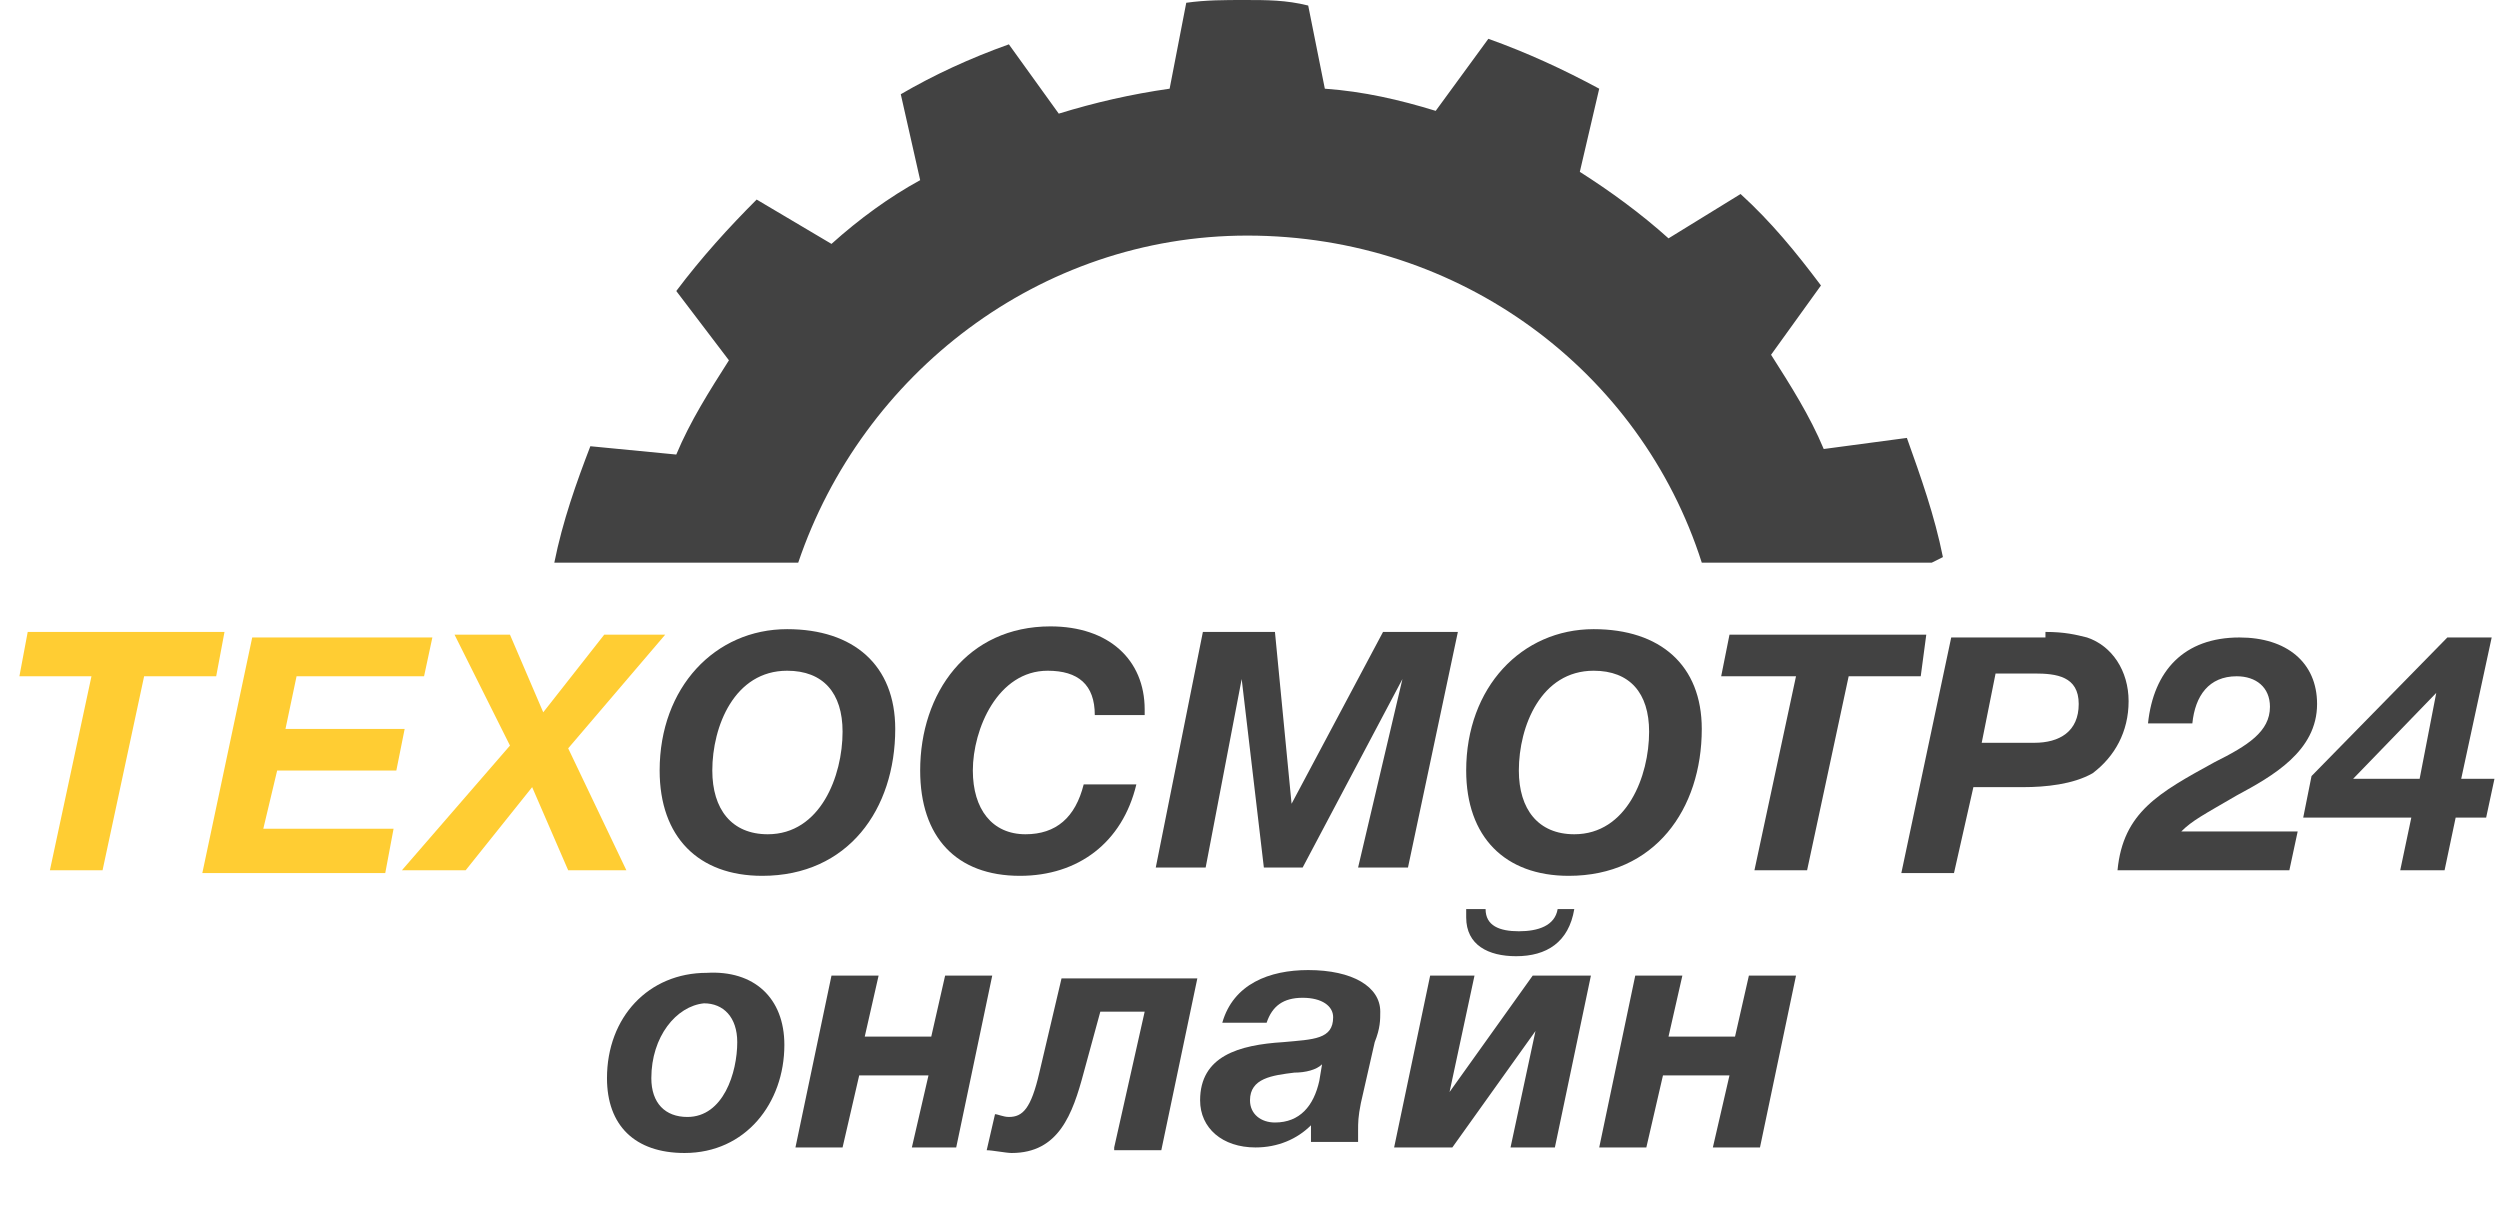
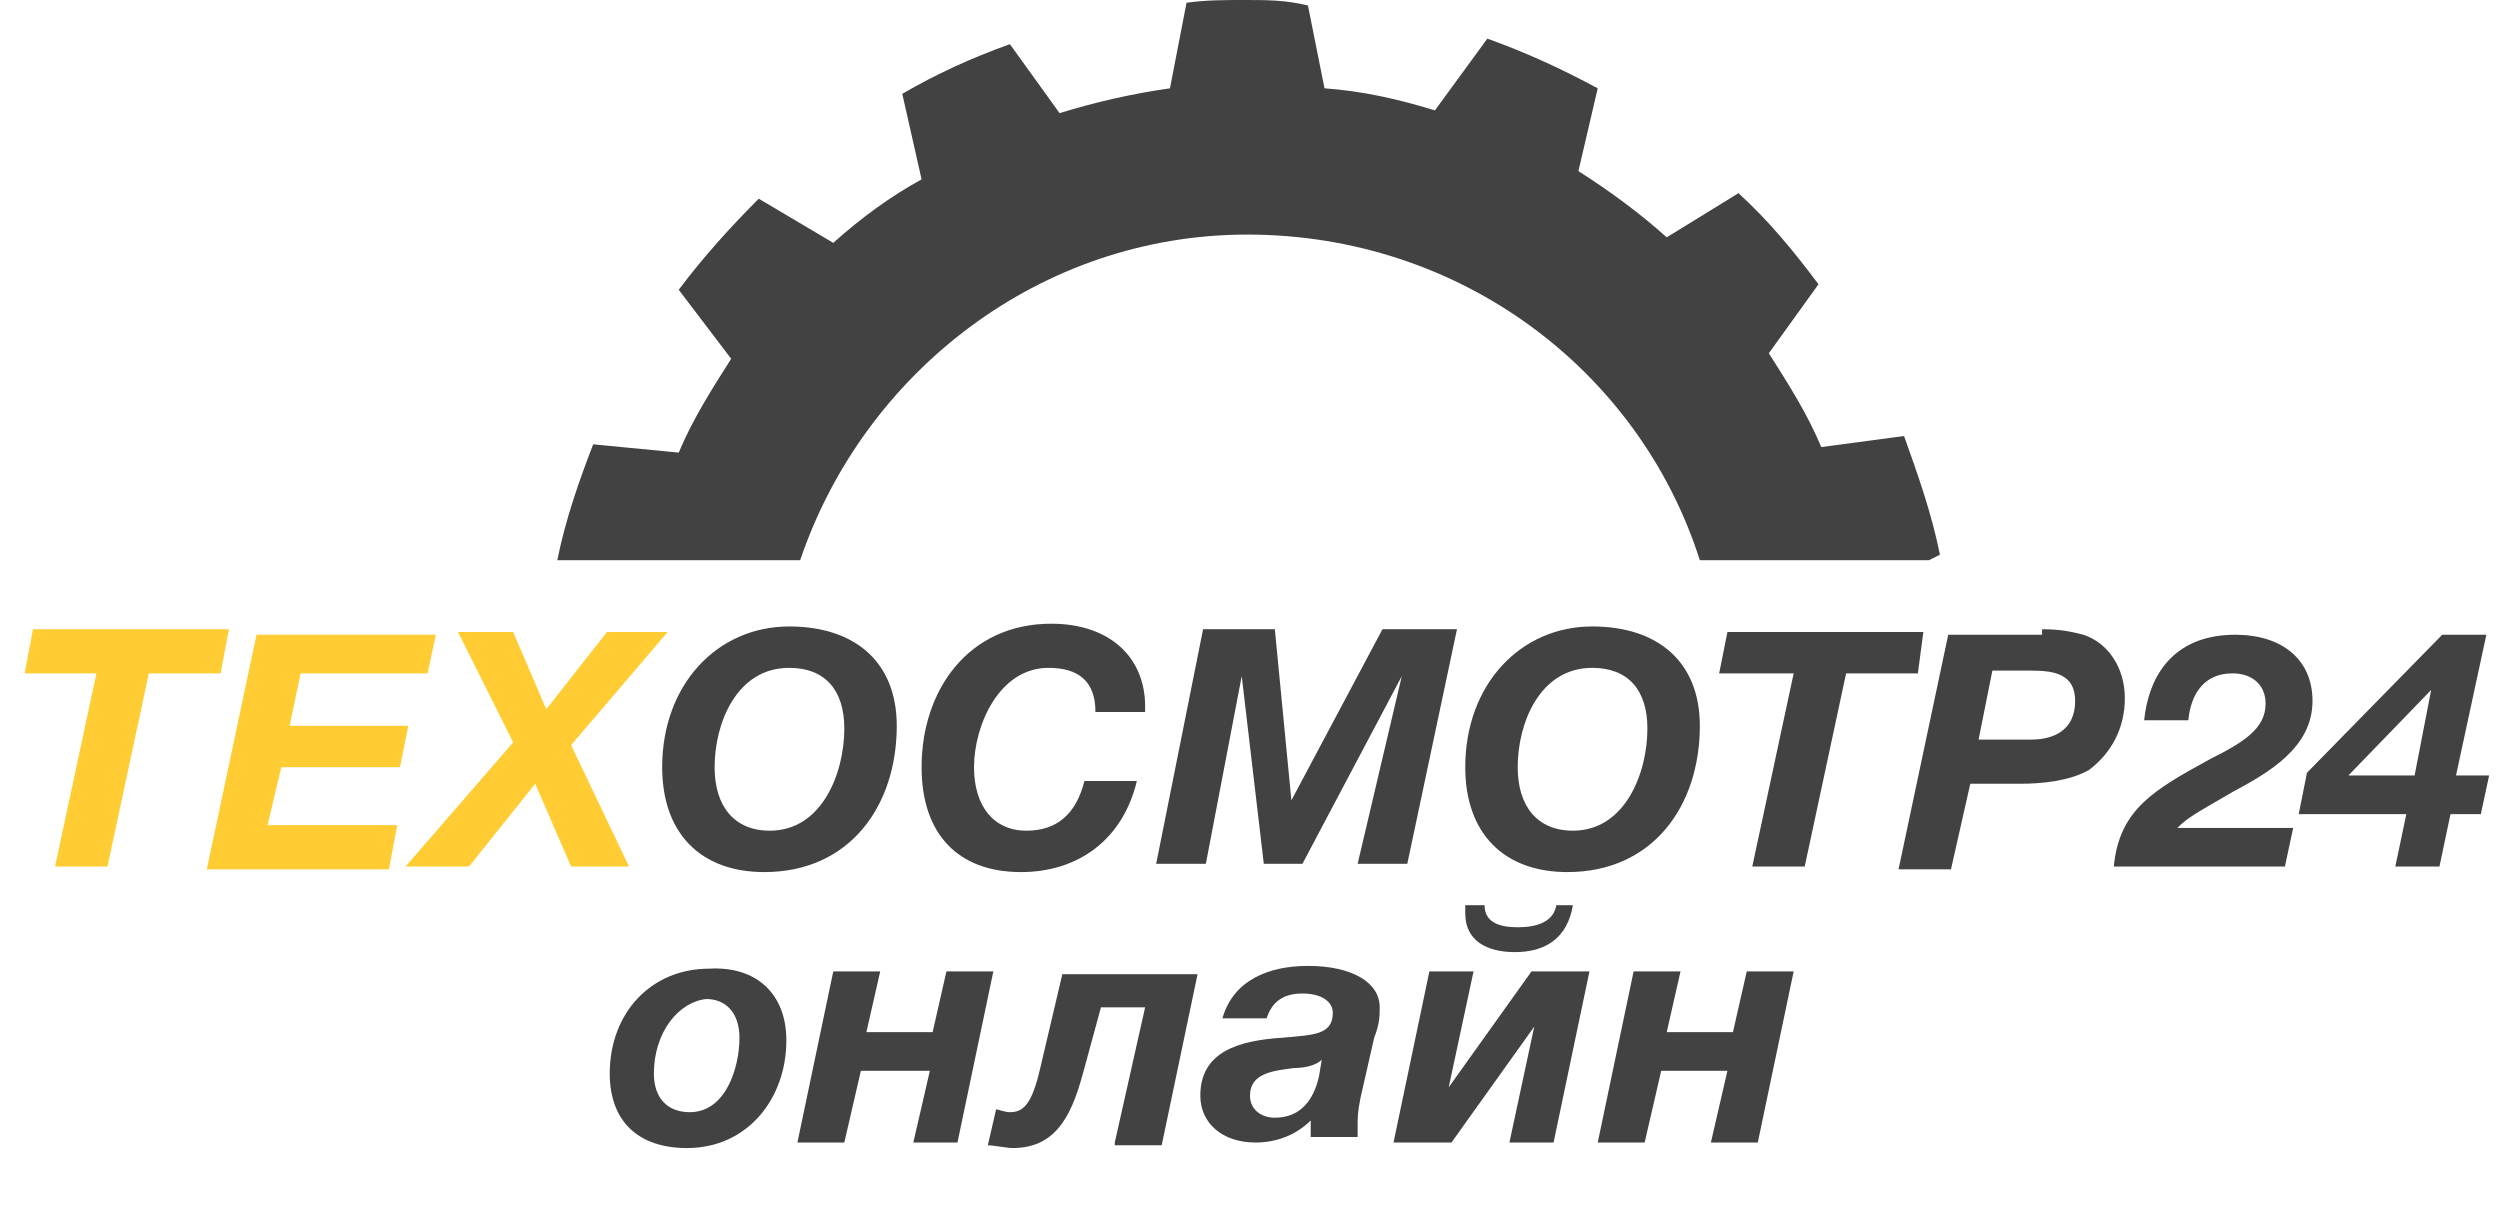
- <svg xmlns="http://www.w3.org/2000/svg" xmlns:xlink="http://www.w3.org/1999/xlink" version="1.1" id="Layer_1" x="0px" y="0px" viewBox="0 0 90.2 44" enable-background="new 0 0 90.2 44" xml:space="preserve">
+ <svg xmlns="http://www.w3.org/2000/svg" xmlns:xlink="http://www.w3.org/1999/xlink" version="1.1" id="Layer_1" x="0px" y="0px" viewBox="0 0 90.2 44" enable-background="new 0 0 90.2 44" xml:space="preserve" width="140" height="68">
  <g>
    <defs>
-       <rect id="SVGID_1_" y="0" width="90.2" height="44" />
+       <rect id="SVGID_1_" y="0" width="140" height="68" />
    </defs>
    <clipPath id="SVGID_2_">
      <use xlink:href="#SVGID_1_" overflow="visible" />
    </clipPath>
    <g clip-path="url(#SVGID_2_)">
      <path fill="#FFCD33" d="M7.8,24.4H5.2l-1.5,7H1.8l1.5-7H0.7L1,22.8h7.1L7.8,24.4z" />
      <path fill="#FFCD33" d="M15.3,24.4h-4.6l-0.4,1.9h4.3l-0.3,1.5H10l-0.5,2.1h4.7l-0.3,1.6H7.3l1.8-8.5h6.5L15.3,24.4z" />
      <path fill="#FFCD33" d="M20.5,27l2.1,4.4h-2.1l-1.3-3l-2.4,3h-2.3l3.9-4.5l-2-4h2l1.2,2.8l2.2-2.8h2.2L20.5,27z" />
    </g>
    <g clip-path="url(#SVGID_2_)">
      <path fill="#424242" d="M32.3,26.3c0,2.9-1.7,5.3-4.8,5.3c-2.3,0-3.7-1.4-3.7-3.8c0-3,2-5.1,4.6-5.1C30.8,22.7,32.3,24,32.3,26.3z     M25.7,27.8c0,1.4,0.7,2.3,2,2.3c1.9,0,2.7-2.1,2.7-3.7c0-1.4-0.7-2.2-2-2.2C26.5,24.2,25.7,26.2,25.7,27.8z" />
      <path fill="#424242" d="M36.8,31.6c-2.3,0-3.6-1.4-3.6-3.8c0-2.8,1.7-5.2,4.7-5.2c2.1,0,3.4,1.2,3.4,3v0.2h-1.8    c0-1.1-0.6-1.6-1.7-1.6c-1.8,0-2.7,2.1-2.7,3.6c0,1.4,0.7,2.3,1.9,2.3c1.1,0,1.8-0.6,2.1-1.8h1.9C40.5,30.4,38.9,31.6,36.8,31.6z" />
      <path fill="#424242" d="M43.4,22.8H46l0.6,6.2l3.3-6.2h2.7l-1.8,8.5H49l1.6-6.8l-3.6,6.8h-1.4l-0.8-6.8l-1.3,6.8h-1.8L43.4,22.8z" />
      <path fill="#424242" d="M61.4,26.3c0,2.9-1.7,5.3-4.8,5.3c-2.3,0-3.7-1.4-3.7-3.8c0-3,2-5.1,4.6-5.1C59.9,22.7,61.4,24,61.4,26.3z     M54.8,27.8c0,1.4,0.7,2.3,2,2.3c1.9,0,2.7-2.1,2.7-3.7c0-1.4-0.7-2.2-2-2.2C55.6,24.2,54.8,26.2,54.8,27.8z" />
      <path fill="#424242" d="M69.3,24.4h-2.6l-1.5,7h-1.9l1.5-7h-2.7l0.3-1.5h7.1L69.3,24.4z" />
      <path fill="#424242" d="M73.8,22.8c0.7,0,1.1,0.1,1.5,0.2c0.9,0.3,1.5,1.2,1.5,2.3c0,1.1-0.5,2-1.3,2.6c-0.7,0.4-1.7,0.5-2.5,0.5    h-1.8l-0.7,3.1h-1.9l1.8-8.5H73.8z M71.5,26.8h1.9c0.9,0,1.6-0.4,1.6-1.4c0-1-0.8-1.1-1.6-1.1H72L71.5,26.8z" />
      <path fill="#424242" d="M82.6,31.4h-6.2c0.2-2.1,1.5-2.8,3.5-3.9c1.2-0.6,2-1.1,2-2c0-0.7-0.5-1.1-1.2-1.1c-1,0-1.5,0.7-1.6,1.7    h-1.6c0.2-1.9,1.3-3.1,3.3-3.1c1.7,0,2.8,0.9,2.8,2.4c0,1.7-1.6,2.6-2.9,3.3c-1.2,0.7-1.6,0.9-2,1.3h4.2L82.6,31.4z" />
      <path fill="#424242" d="M89.7,29.5h-1.1l-0.4,1.9h-1.6l0.4-1.9h-3.9l0.3-1.5l4.9-5h1.6l-1.1,5.1H90L89.7,29.5z M87.9,25l-3,3.1    h2.4L87.9,25z" />
    </g>
    <g clip-path="url(#SVGID_2_)">
      <path fill="#424242" d="M28.3,37.7c0,2.1-1.4,3.9-3.6,3.9c-1.8,0-2.8-1-2.8-2.7c0-2.2,1.5-3.8,3.6-3.8C27.2,35,28.3,36,28.3,37.7z     M23.5,38.9c0,0.9,0.5,1.4,1.3,1.4c1.3,0,1.8-1.6,1.8-2.7c0-0.9-0.5-1.4-1.2-1.4C24.4,36.3,23.5,37.4,23.5,38.9z" />
      <path fill="#424242" d="M32.9,41.4l0.6-2.6H31l-0.6,2.6h-1.7l1.3-6.2h1.7l-0.5,2.2h2.4l0.5-2.2h1.7l-1.3,6.2H32.9z" />
      <path fill="#424242" d="M40.2,41.4l1.1-4.9h-1.6l-0.6,2.2c-0.4,1.5-0.9,2.9-2.6,2.9c-0.2,0-0.7-0.1-0.9-0.1l0.3-1.3    c0.1,0,0.3,0.1,0.5,0.1c0.5,0,0.8-0.3,1.1-1.6l0.8-3.4h4.9l-1.3,6.2H40.2z" />
      <path fill="#424242" d="M47.2,35c1.6,0,2.6,0.6,2.6,1.5c0,0.3,0,0.6-0.2,1.1l-0.5,2.2c-0.1,0.5-0.1,0.7-0.1,1c0,0.2,0,0.3,0,0.4    h-1.7c0-0.1,0-0.1,0-0.2c0-0.1,0-0.2,0-0.4c-0.5,0.5-1.2,0.8-2,0.8c-1.2,0-2-0.7-2-1.7c0-1.6,1.4-2,3-2.1c1.1-0.1,1.8-0.1,1.8-0.9    c0-0.4-0.4-0.7-1.1-0.7c-0.7,0-1.1,0.3-1.3,0.9h-1.6C44.5,35.5,45.8,35,47.2,35z M46.7,38.7c-0.8,0.1-1.6,0.2-1.6,1    c0,0.5,0.4,0.8,0.9,0.8c0.9,0,1.4-0.6,1.6-1.5l0.1-0.6C47.5,38.6,47.1,38.7,46.7,38.7z" />
      <path fill="#424242" d="M54.5,41.4l0.9-4.2l-3,4.2h-2.1l1.3-6.2h1.6l-0.9,4.2l3-4.2h2.1l-1.3,6.2H54.5z M56.8,32.8    c-0.2,1.2-1,1.7-2.1,1.7c-1,0-1.8-0.4-1.8-1.4c0-0.1,0-0.2,0-0.3h0.7c0,0.6,0.5,0.8,1.2,0.8s1.3-0.2,1.4-0.8H56.8z" />
      <path fill="#424242" d="M61.8,41.4l0.6-2.6h-2.4l-0.6,2.6h-1.7l1.3-6.2h1.7l-0.5,2.2h2.4l0.5-2.2h1.7l-1.3,6.2H61.8z" />
    </g>
    <path clip-path="url(#SVGID_2_)" fill="#424242" d="M28.8,20.3C31.1,13.5,37.5,8.5,45,8.5c7.7,0,14.2,4.9,16.4,11.8h8.3l0.4-0.2   c-0.3-1.5-0.8-2.9-1.3-4.3l-3,0.4c-0.5-1.2-1.2-2.3-1.9-3.4l1.8-2.5c-0.9-1.2-1.8-2.3-2.9-3.3l-2.6,1.6c-1-0.9-2.1-1.7-3.2-2.4   l0.7-3c-1.3-0.7-2.6-1.3-4-1.8L51.8,4c-1.3-0.4-2.6-0.7-4-0.8l-0.6-3C46.4,0,45.7,0,44.9,0c-0.7,0-1.4,0-2.1,0.1l-0.6,3.1   c-1.4,0.2-2.7,0.5-4,0.9l-1.8-2.5c-1.4,0.5-2.7,1.1-3.9,1.8l0.7,3.1C32.1,7.1,31,7.9,30,8.8l-2.7-1.6c-1,1-2,2.1-2.9,3.3l1.9,2.5   c-0.7,1.1-1.4,2.2-1.9,3.4l-3.1-0.3c-0.5,1.3-1,2.7-1.3,4.2H28.8z" />
  </g>
</svg>
